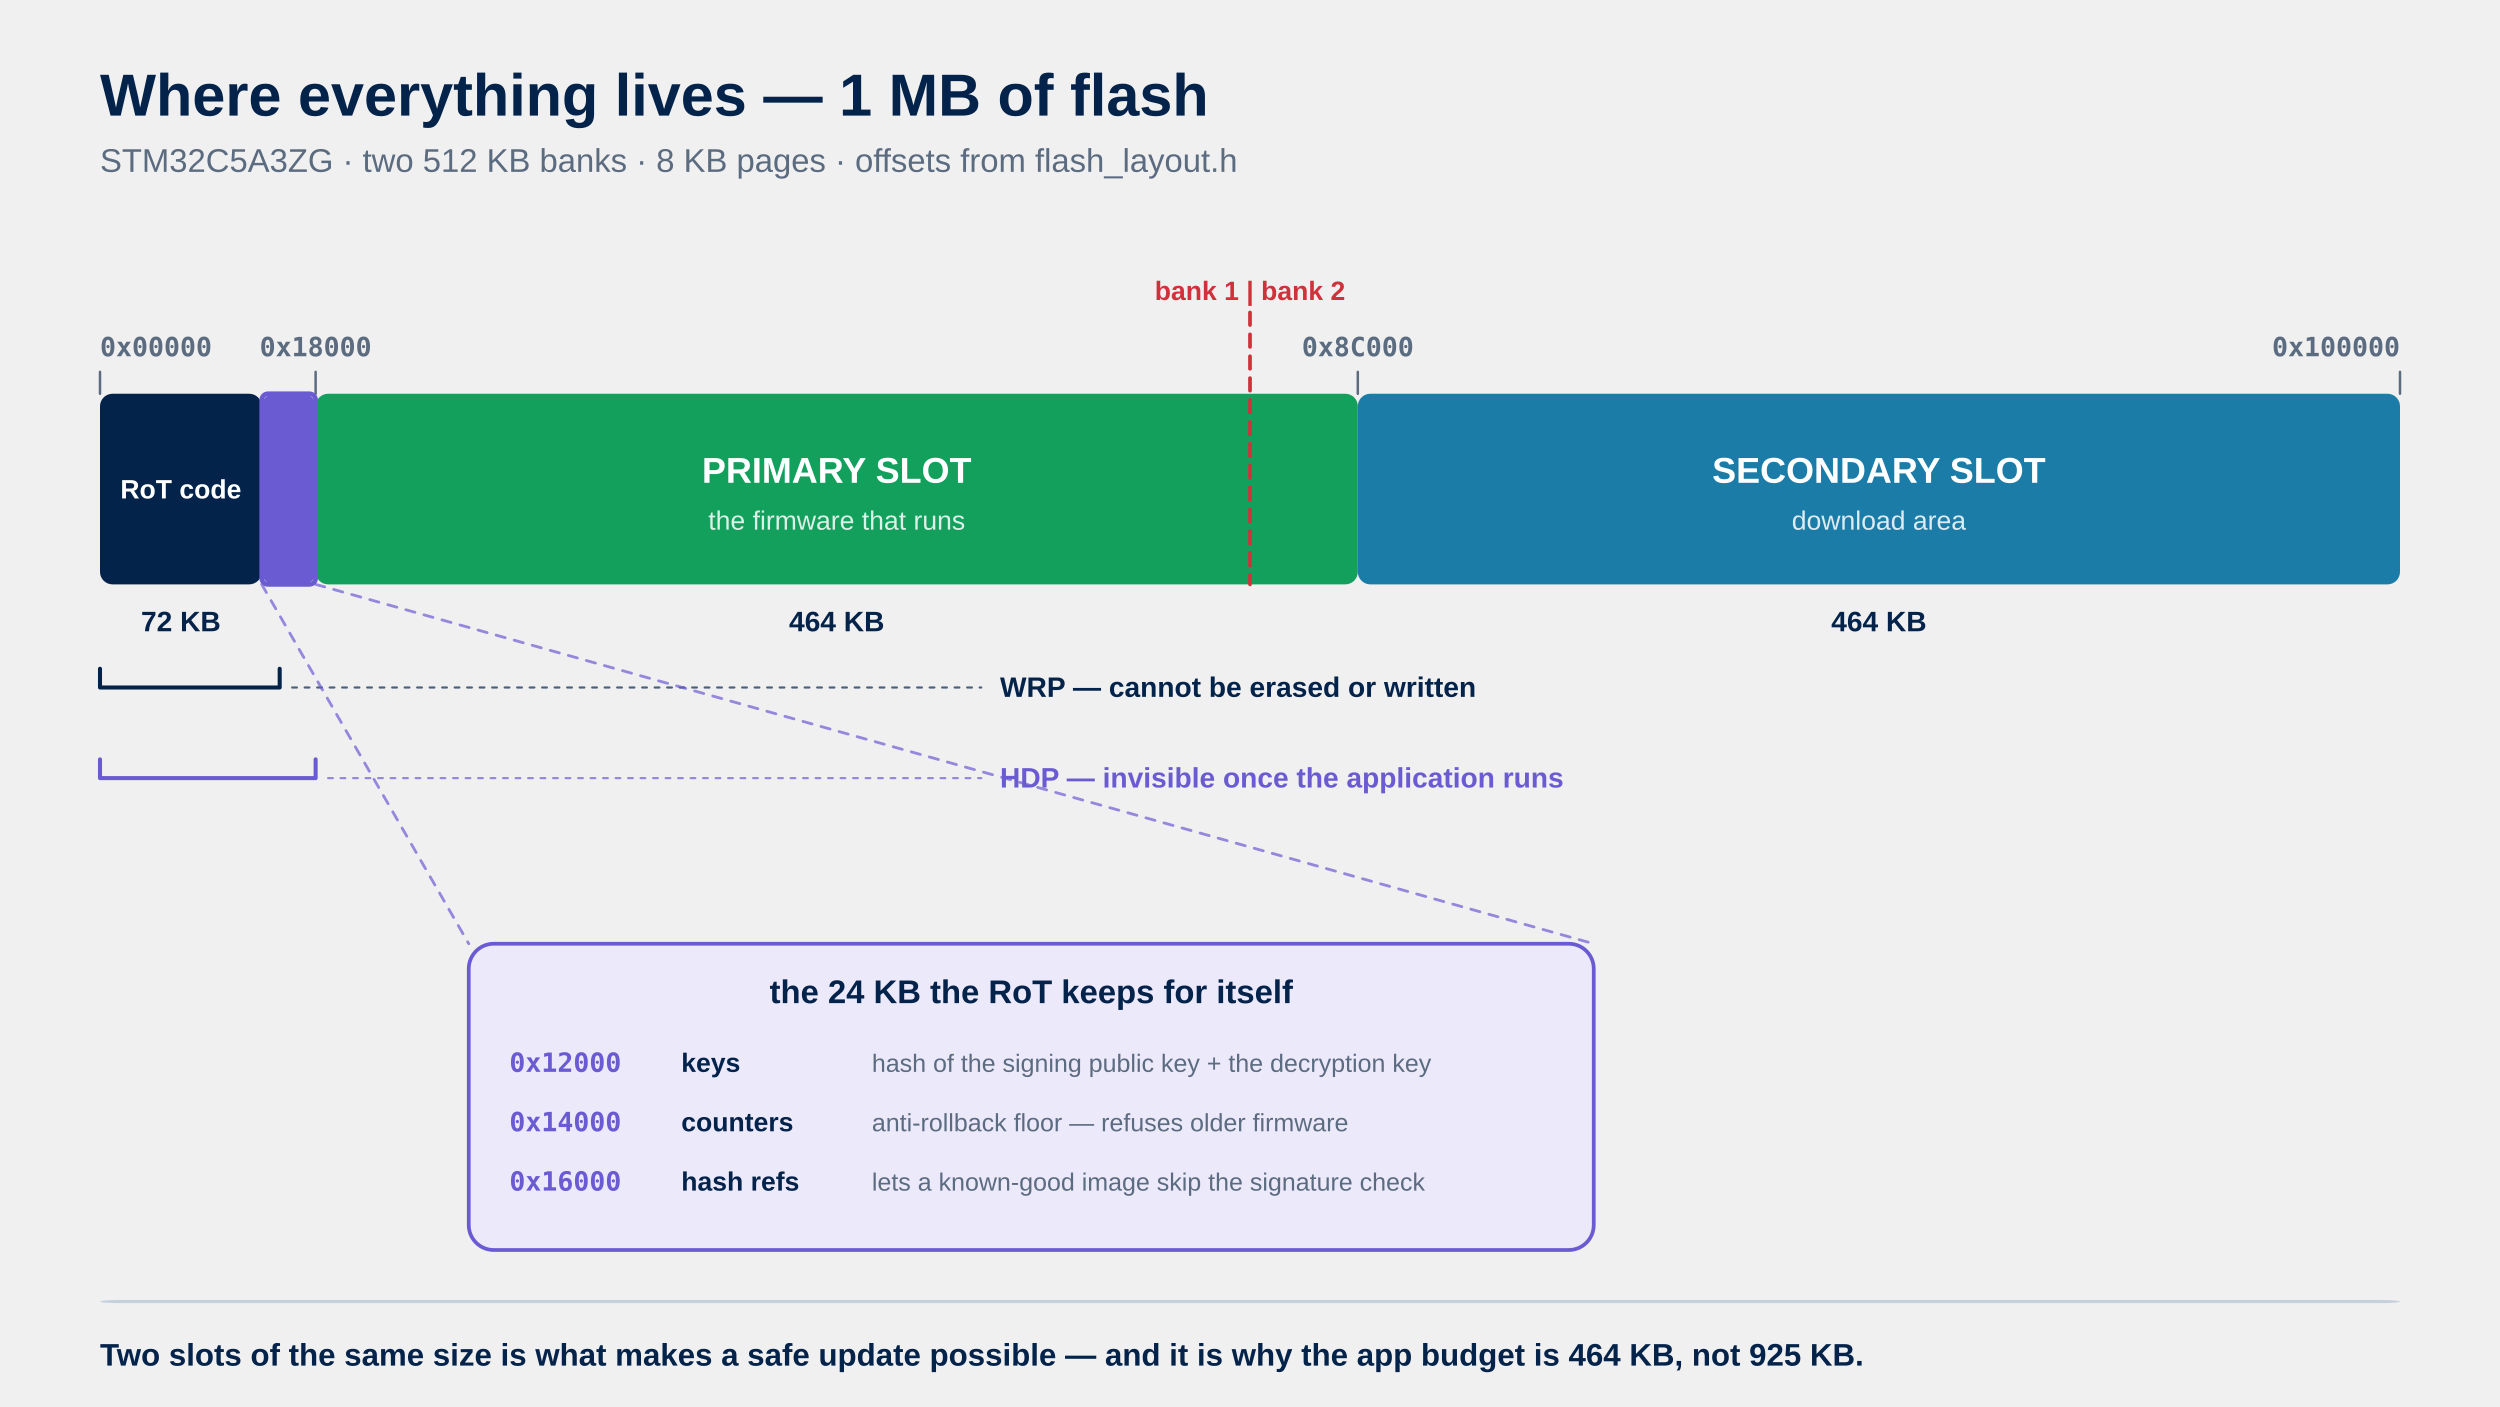
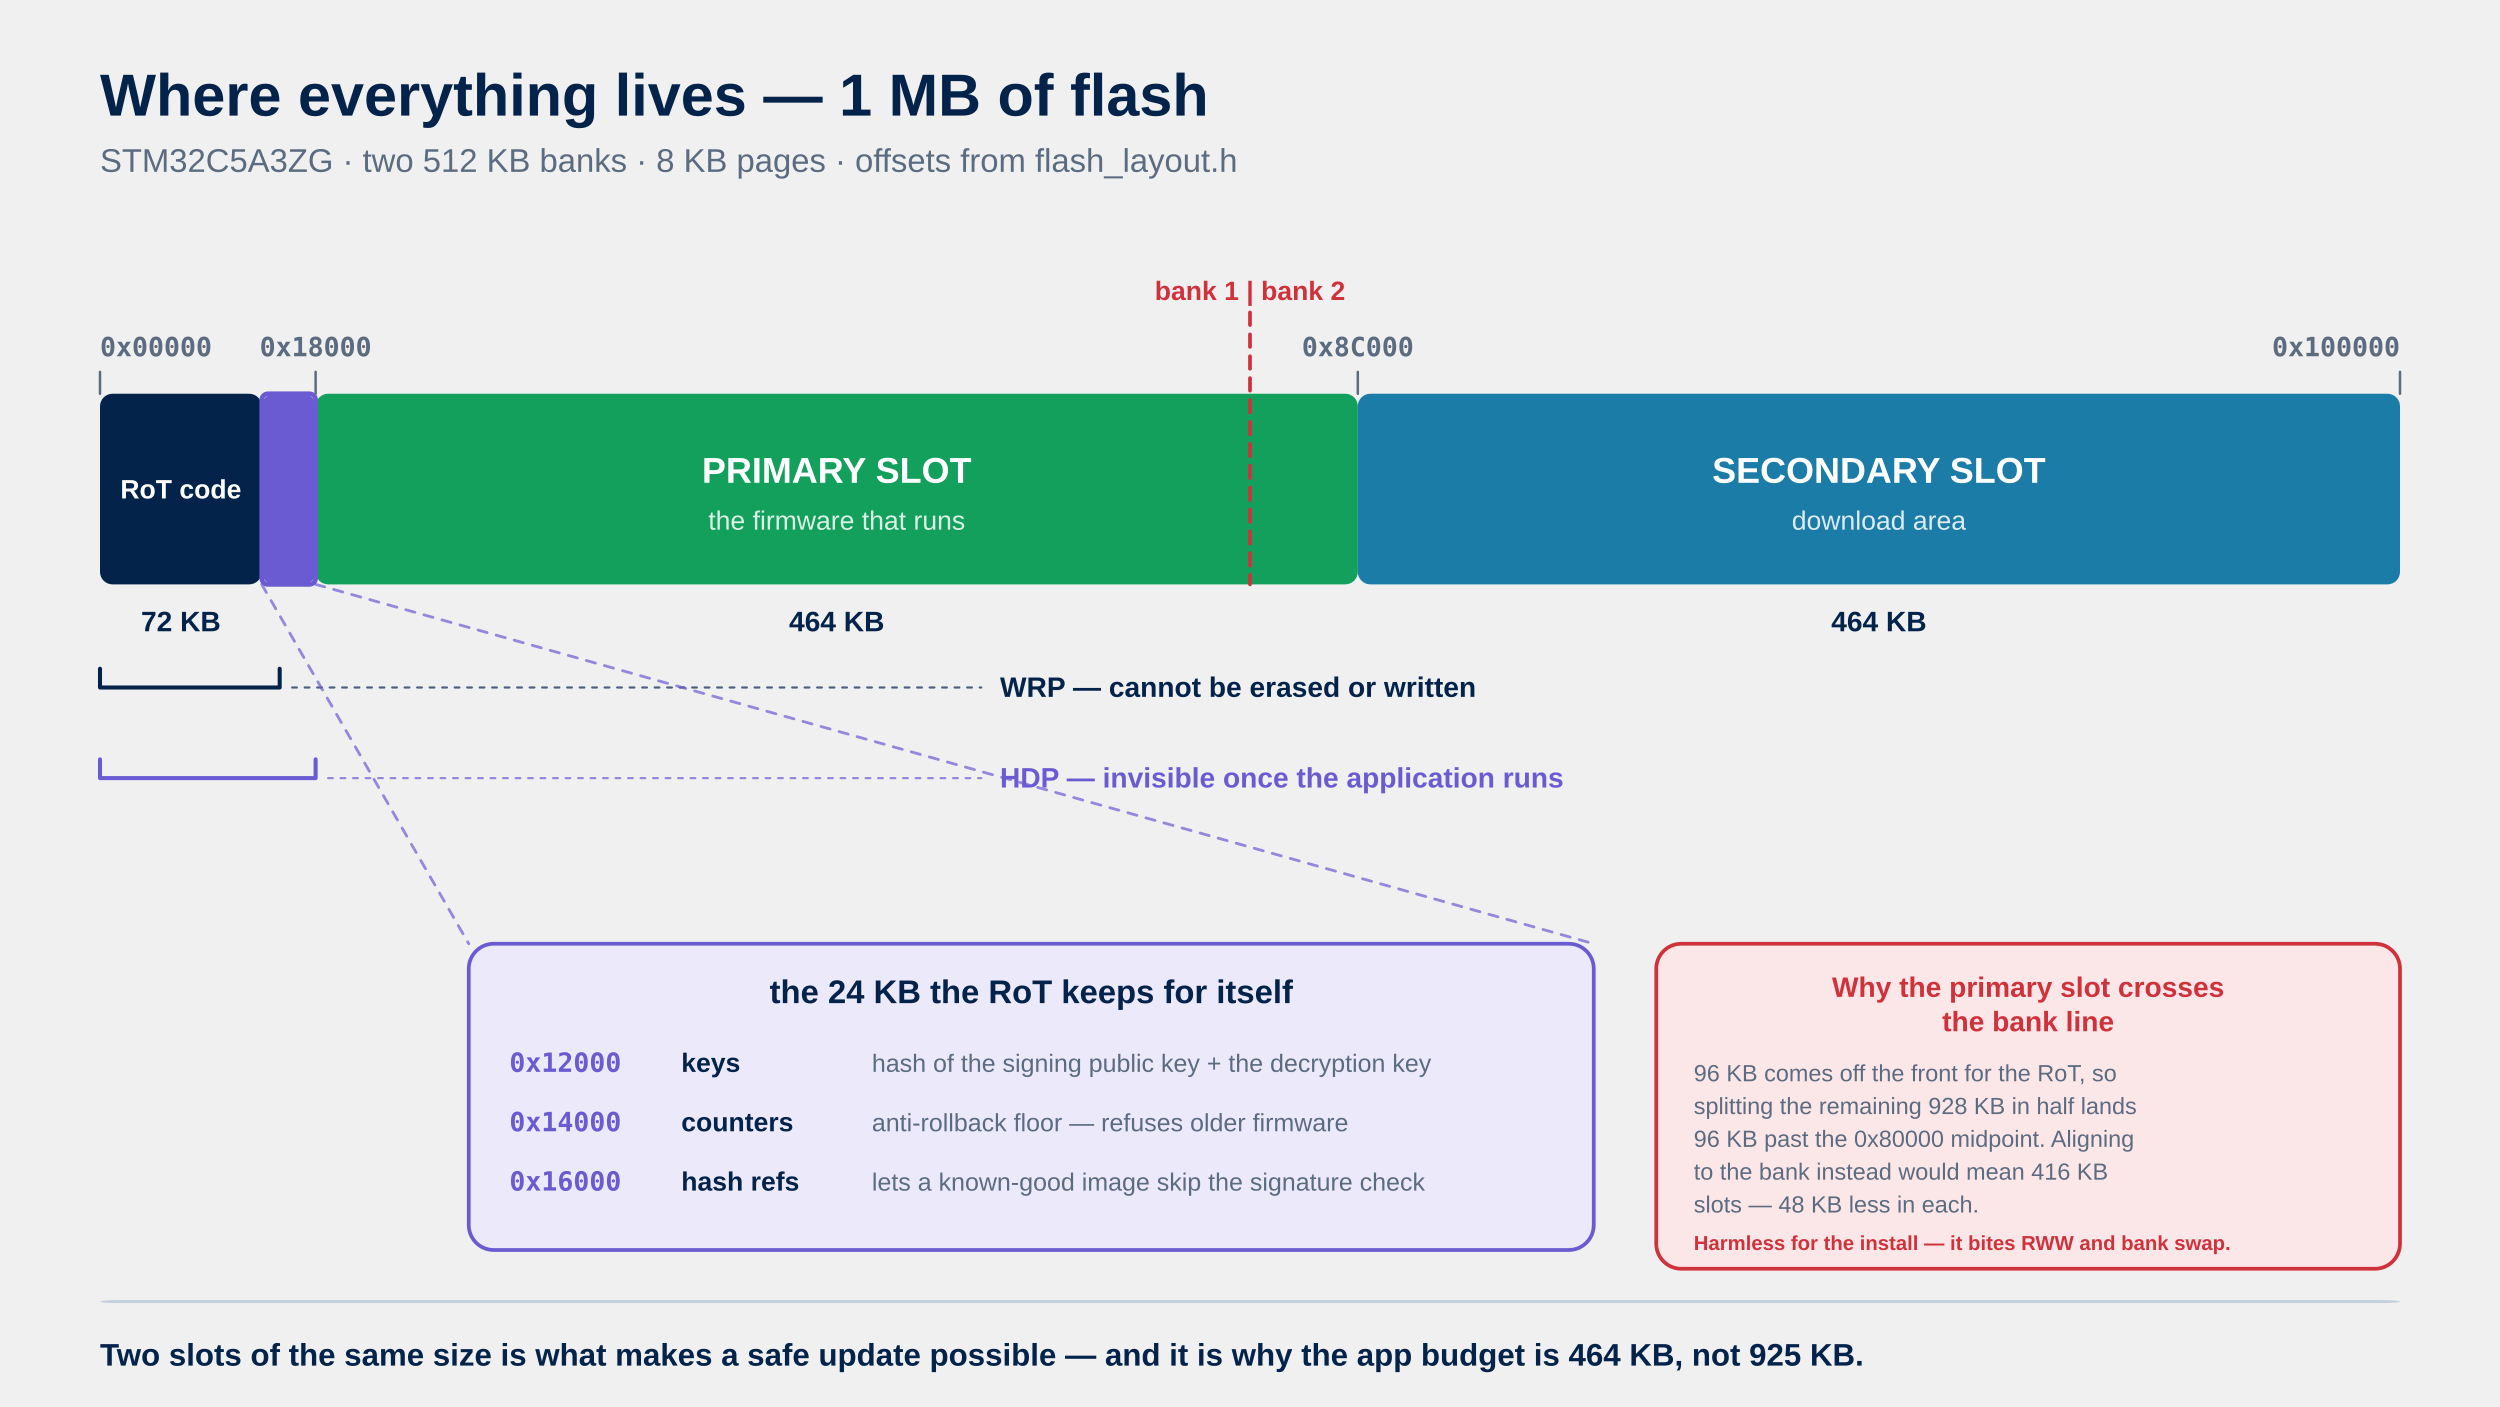
<svg xmlns="http://www.w3.org/2000/svg" width="1600" height="900" viewBox="0 0 1600 900" font-family="Segoe UI, Arial, Helvetica, sans-serif">
  <defs>
    <marker id="ar" markerWidth="11" markerHeight="8" refX="10" refY="4" orient="auto" markerUnits="userSpaceOnUse">
      <path d="M0,0 L11,4 L0,8 Z" fill="context-stroke" />
    </marker>
    <marker id="arInk" markerWidth="11" markerHeight="8" refX="10" refY="4" orient="auto" markerUnits="userSpaceOnUse">
      <path d="M0,0 L11,4 L0,8 Z" fill="#03234B" />
    </marker>
    <marker id="arRed" markerWidth="11" markerHeight="8" refX="10" refY="4" orient="auto" markerUnits="userSpaceOnUse">
      <path d="M0,0 L11,4 L0,8 Z" fill="#D0323C" />
    </marker>
    <marker id="arGreen" markerWidth="11" markerHeight="8" refX="10" refY="4" orient="auto" markerUnits="userSpaceOnUse">
      <path d="M0,0 L11,4 L0,8 Z" fill="#12A05C" />
    </marker>
    <marker id="arCyan" markerWidth="11" markerHeight="8" refX="10" refY="4" orient="auto" markerUnits="userSpaceOnUse">
      <path d="M0,0 L11,4 L0,8 Z" fill="#1B7CA8" />
    </marker>
    <pattern id="hatch" width="9" height="9" patternTransform="rotate(45)" patternUnits="userSpaceOnUse">
      <rect width="9" height="9" fill="#FDF1DE" />
      <line x1="0" y1="0" x2="0" y2="9" stroke="#E08A1E" stroke-width="3.5" opacity="0.55" />
    </pattern>
    <pattern id="hatchGray" width="9" height="9" patternTransform="rotate(45)" patternUnits="userSpaceOnUse">
      <rect width="9" height="9" fill="#EFF3F7" />
      <line x1="0" y1="0" x2="0" y2="9" stroke="#C6D0DB" stroke-width="3.5" />
    </pattern>
  </defs>
  <text x="64" y="74" font-size="38" fill="#03234B" text-anchor="start" font-weight="700" font-family="Segoe UI, Arial, Helvetica, sans-serif">Where everything lives — 1 MB of flash</text>
  <text x="64" y="110" font-size="21" fill="#5B6B80" text-anchor="start" font-weight="400" font-family="Segoe UI, Arial, Helvetica, sans-serif">STM32C5A3ZG · two 512 KB banks · 8 KB pages · offsets from flash_layout.h</text>
  <rect x="64" y="252" width="103.5" height="122" rx="8" fill="#03234B" />
  <text x="115.75" y="319.0" font-size="17" fill="#FFFFFF" text-anchor="middle" font-weight="700" font-family="Segoe UI, Arial, Helvetica, sans-serif">RoT code</text>
  <rect x="167.5" y="252" width="34.5" height="122" rx="8" fill="#6B5BD2" />
  <rect x="202.0" y="252" width="667.0" height="122" rx="8" fill="#12A05C" />
  <text x="535.5" y="309.0" font-size="23" fill="#FFFFFF" text-anchor="middle" font-weight="700" font-family="Segoe UI, Arial, Helvetica, sans-serif">PRIMARY SLOT</text>
  <text x="535.5" y="339.0" font-size="17" fill="#FFFFFF" text-anchor="middle" font-weight="400" font-family="Segoe UI, Arial, Helvetica, sans-serif" opacity="0.85">the firmware that runs</text>
  <rect x="869.0" y="252" width="667.0" height="122" rx="8" fill="#1B7CA8" />
  <text x="1202.5" y="309.0" font-size="23" fill="#FFFFFF" text-anchor="middle" font-weight="700" font-family="Segoe UI, Arial, Helvetica, sans-serif">SECONDARY SLOT</text>
  <text x="1202.5" y="339.0" font-size="17" fill="#FFFFFF" text-anchor="middle" font-weight="400" font-family="Segoe UI, Arial, Helvetica, sans-serif" opacity="0.85">download area</text>
  <line x1="64.0" y1="238" x2="64.0" y2="252" stroke="#5B6B80" stroke-width="1.6" stroke-linecap="round" />
  <text x="64.0" y="228" font-size="17" fill="#5B6B80" text-anchor="start" font-weight="600" font-family="Consolas, Menlo, monospace">0x00000</text>
  <line x1="202.0" y1="238" x2="202.0" y2="252" stroke="#5B6B80" stroke-width="1.6" stroke-linecap="round" />
  <text x="202.0" y="228" font-size="17" fill="#5B6B80" text-anchor="middle" font-weight="600" font-family="Consolas, Menlo, monospace">0x18000</text>
  <line x1="869.0" y1="238" x2="869.0" y2="252" stroke="#5B6B80" stroke-width="1.6" stroke-linecap="round" />
  <text x="869.0" y="228" font-size="17" fill="#5B6B80" text-anchor="middle" font-weight="600" font-family="Consolas, Menlo, monospace">0x8C000</text>
  <line x1="1536.0" y1="238" x2="1536.0" y2="252" stroke="#5B6B80" stroke-width="1.6" stroke-linecap="round" />
  <text x="1536.0" y="228" font-size="17" fill="#5B6B80" text-anchor="end" font-weight="600" font-family="Consolas, Menlo, monospace">0x100000</text>
  <line x1="800.0" y1="200" x2="800.0" y2="374" stroke="#D0323C" stroke-width="2.4" stroke-linecap="round" stroke-dasharray="8 6" />
  <text x="800.0" y="192" font-size="17" fill="#D0323C" text-anchor="middle" font-weight="700" font-family="Segoe UI, Arial, Helvetica, sans-serif">bank 1  |  bank 2</text>
  <text x="115.75" y="404" font-size="18" fill="#03234B" text-anchor="middle" font-weight="700" font-family="Segoe UI, Arial, Helvetica, sans-serif">72 KB</text>
  <text x="535.5" y="404" font-size="18" fill="#03234B" text-anchor="middle" font-weight="700" font-family="Segoe UI, Arial, Helvetica, sans-serif">464 KB</text>
  <text x="1202.5" y="404" font-size="18" fill="#03234B" text-anchor="middle" font-weight="700" font-family="Segoe UI, Arial, Helvetica, sans-serif">464 KB</text>
  <path d="M64,428 L64,440 L179.0,440 L179.0,428" fill="none" stroke="#03234B" stroke-width="2.6" stroke-linecap="round" stroke-linejoin="round" />
  <line x1="187.0" y1="440" x2="628" y2="440" stroke="#03234B" stroke-width="1.4" stroke-linecap="round" stroke-dasharray="3 5" opacity="0.7" />
  <text x="640" y="446" font-size="18" fill="#03234B" text-anchor="start" font-weight="700" font-family="Segoe UI, Arial, Helvetica, sans-serif">WRP — cannot be erased or written</text>
  <path d="M64,486 L64,498 L202.0,498 L202.0,486" fill="none" stroke="#6B5BD2" stroke-width="2.6" stroke-linecap="round" stroke-linejoin="round" />
  <line x1="210.0" y1="498" x2="628" y2="498" stroke="#6B5BD2" stroke-width="1.4" stroke-linecap="round" stroke-dasharray="3 5" opacity="0.7" />
  <text x="640" y="504" font-size="18" fill="#6B5BD2" text-anchor="start" font-weight="700" font-family="Segoe UI, Arial, Helvetica, sans-serif">HDP — invisible once the application runs</text>
  <path d="M167.5,374 L300,604" fill="none" stroke="#6B5BD2" stroke-width="1.8" stroke-linecap="round" stroke-linejoin="round" stroke-dasharray="6 6" opacity="0.7" />
  <path d="M202.0,374 L1020,604" fill="none" stroke="#6B5BD2" stroke-width="1.8" stroke-linecap="round" stroke-linejoin="round" stroke-dasharray="6 6" opacity="0.7" />
  <rect x="167.5" y="252" width="34.5" height="122" rx="4" fill="none" stroke="#6B5BD2" stroke-width="3" />
  <rect x="300" y="604" width="720" height="196" rx="16" fill="#ECE9FB" stroke="#6B5BD2" stroke-width="2.4" />
  <text x="660.0" y="642" font-size="21" fill="#03234B" text-anchor="middle" font-weight="700" font-family="Segoe UI, Arial, Helvetica, sans-serif">the 24 KB the RoT keeps for itself</text>
  <text x="326" y="686" font-size="17" fill="#6B5BD2" text-anchor="start" font-weight="700" font-family="Consolas, Menlo, monospace">0x12000</text>
  <text x="436" y="686" font-size="17" fill="#03234B" text-anchor="start" font-weight="700" font-family="Segoe UI, Arial, Helvetica, sans-serif">keys</text>
  <text x="558" y="686" font-size="16" fill="#5B6B80" text-anchor="start" font-weight="400" font-family="Segoe UI, Arial, Helvetica, sans-serif">hash of the signing public key + the decryption key</text>
  <text x="326" y="724" font-size="17" fill="#6B5BD2" text-anchor="start" font-weight="700" font-family="Consolas, Menlo, monospace">0x14000</text>
  <text x="436" y="724" font-size="17" fill="#03234B" text-anchor="start" font-weight="700" font-family="Segoe UI, Arial, Helvetica, sans-serif">counters</text>
  <text x="558" y="724" font-size="16" fill="#5B6B80" text-anchor="start" font-weight="400" font-family="Segoe UI, Arial, Helvetica, sans-serif">anti-rollback floor — refuses older firmware</text>
  <text x="326" y="762" font-size="17" fill="#6B5BD2" text-anchor="start" font-weight="700" font-family="Consolas, Menlo, monospace">0x16000</text>
  <text x="436" y="762" font-size="17" fill="#03234B" text-anchor="start" font-weight="700" font-family="Segoe UI, Arial, Helvetica, sans-serif">hash refs</text>
  <text x="558" y="762" font-size="16" fill="#5B6B80" text-anchor="start" font-weight="400" font-family="Segoe UI, Arial, Helvetica, sans-serif">lets a known-good image skip the signature check</text>
+   <rect x="1060" y="604" width="476" height="208" rx="16" fill="#FBE7E8" stroke="#D0323C" stroke-width="2.4" />
+   <text x="1298" y="638" font-size="18" fill="#D0323C" text-anchor="middle" font-weight="700" font-family="Segoe UI, Arial, Helvetica, sans-serif">Why the primary slot crosses</text>
+   <text x="1298" y="660" font-size="18" fill="#D0323C" text-anchor="middle" font-weight="700" font-family="Segoe UI, Arial, Helvetica, sans-serif">the bank line</text>
+   <text x="1084" y="692" font-size="15" fill="#5B6B80" text-anchor="start" font-weight="400" font-family="Segoe UI, Arial, Helvetica, sans-serif">96 KB comes off the front for the RoT, so</text>
+   <text x="1084" y="713" font-size="15" fill="#5B6B80" text-anchor="start" font-weight="400" font-family="Segoe UI, Arial, Helvetica, sans-serif">splitting the remaining 928 KB in half lands</text>
+   <text x="1084" y="734" font-size="15" fill="#5B6B80" text-anchor="start" font-weight="400" font-family="Segoe UI, Arial, Helvetica, sans-serif">96 KB past the 0x80000 midpoint. Aligning</text>
+   <text x="1084" y="755" font-size="15" fill="#5B6B80" text-anchor="start" font-weight="400" font-family="Segoe UI, Arial, Helvetica, sans-serif">to the bank instead would mean 416 KB</text>
+   <text x="1084" y="776" font-size="15" fill="#5B6B80" text-anchor="start" font-weight="400" font-family="Segoe UI, Arial, Helvetica, sans-serif">slots — 48 KB less in each.</text>
+   <text x="1084" y="800" font-size="13" fill="#D0323C" text-anchor="start" font-weight="700" font-family="Segoe UI, Arial, Helvetica, sans-serif">Harmless for the install — it bites RWW and bank swap.</text>
  <rect x="64" y="832" width="1472" height="2" rx="12" fill="#C6D0DB" />
  <text x="64" y="874" font-size="20" fill="#03234B" text-anchor="start" font-weight="600" font-family="Segoe UI, Arial, Helvetica, sans-serif">Two slots of the same size is what makes a safe update possible — and it is why the app budget is 464 KB, not 925 KB.</text>
</svg>
